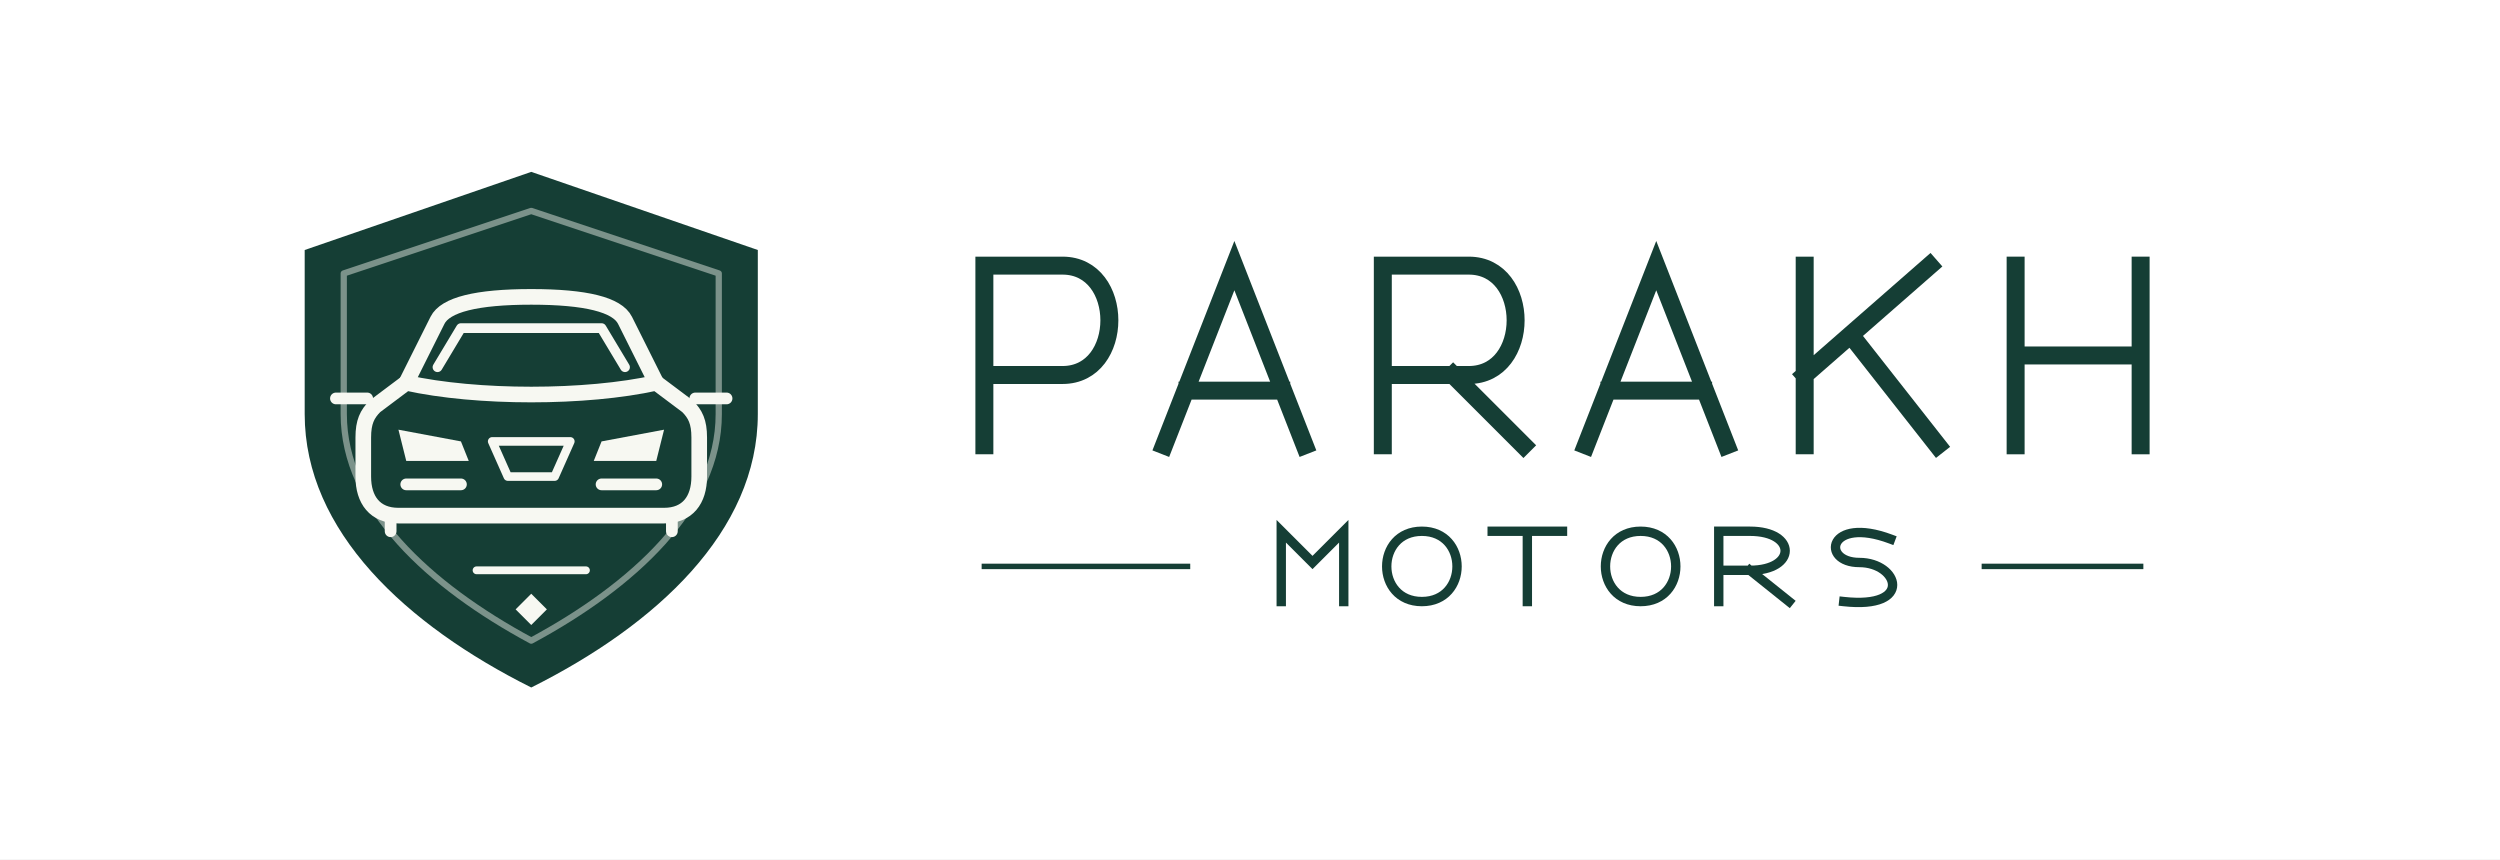
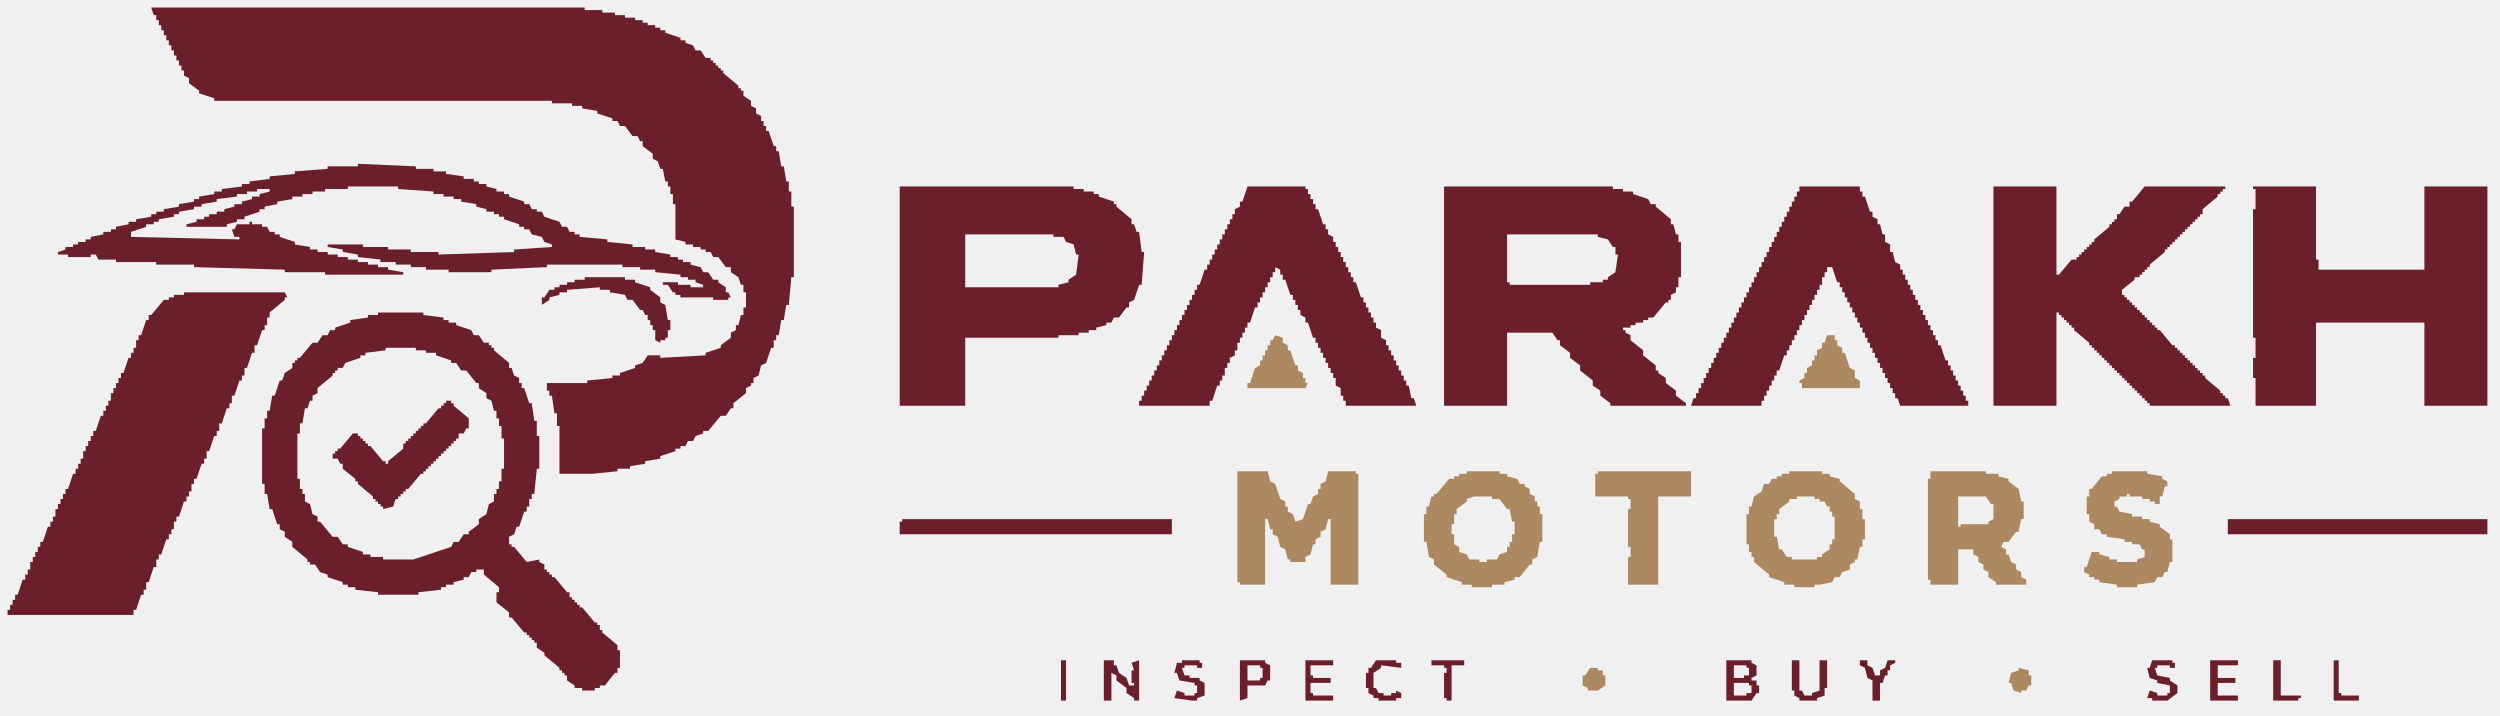
- <svg xmlns="http://www.w3.org/2000/svg" width="960" height="330" viewBox="0 0 320 110" fill="none" role="img" aria-labelledby="logo-title">
-   <rect width="320" height="110" fill="#ffffff" />
-   <g transform="translate(32 19)">
-     <path d="M36 3 65 13V34C65 49 52 61 36 69 20 61 7 49 7 34V13L36 3Z" fill="#153e35" />
-     <path d="M36 8 60 16V34C60 46 49 56 36 63 23 56 12 46 12 34V16L36 8Z" stroke="#f7f8f2" stroke-linecap="round" stroke-linejoin="round" stroke-width="0.8" opacity="0.45" />
-     <g stroke="#f7f8f2" stroke-linecap="round" stroke-linejoin="round" stroke-width="2">
-       <path d="M20 30 24 22C25 20 29 19 36 19S47 20 48 22L52 30" />
-       <path d="M20 30 16 33C15 34 14.5 35 14.5 37V42C14.5 45 16 47 19 47H53C56 47 57.5 45 57.5 42V37C57.5 35 57 34 56 33L52 30M20 30C29 32 43 32 52 30" />
-       <path d="M24 28 27 23H45L48 28" stroke-width="1.25" />
-       <path d="M15 32H11M57 32H61M18 47V49M54 47V49M20 43H27M45 43H52" stroke-width="1.5" />
-     </g>
-     <path d="M19 36 27 37.5 28 40H20L19 36Z" fill="#f7f8f2" />
-     <path d="M53 36 45 37.5 44 40H52L53 36Z" fill="#f7f8f2" />
-     <path d="M31 37.5H41L39 42H33L31 37.5Z" stroke="#f7f8f2" stroke-linecap="round" stroke-linejoin="round" stroke-width="1.1" />
-     <path d="M29 54H43" stroke="#f7f8f2" stroke-linecap="round" stroke-linejoin="round" stroke-width="1" />
-     <path d="M36 57 38 59 36 61 34 59 36 57Z" fill="#f7f8f2" />
-     <g transform="translate(-6 0)" stroke="#153e35" stroke-linecap="square" stroke-linejoin="miter">
-       <path d="M100 38V15H110C118 15 118 29 110 29H100" stroke-width="2.3" />
-       <path d="M123 38 132 15 141 38M126 31H138" stroke-width="2.3" />
-       <path d="M151 38V15H162C170 15 170 29 162 29H151M160 29 169 38" stroke-width="2.3" />
-       <path d="M177 38 186 15 195 38M180 31H192" stroke-width="2.3" />
-       <path d="M205 15V38M221 15 205 29M211 24 222 38" stroke-width="2.3" />
-       <path d="M232 15V38M248 15V38M232 26.5H248" stroke-width="2.3" />
-       <path d="M138 58V49L142 53 146 49V58" stroke-width="1.2" />
-       <path d="M156 49C150 49 150 58 156 58S162 49 156 49Z" stroke-width="1.2" />
-       <path d="M165 49H174M169.5 49V58" stroke-width="1.2" />
-       <path d="M184 49C178 49 178 58 184 58S190 49 184 49Z" stroke-width="1.2" />
-       <path d="M194 58V49H198C204 49 204 54 198 54H194M198 54 203 58" stroke-width="1.2" />
-       <path d="M216 50C208 47 207 53 212 53S219 59 210 58" stroke-width="1.2" />
-       <path d="M100 53.5H126M228 53.5H248" stroke-width="0.7" />
-     </g>
-   </g>
+ <svg xmlns="http://www.w3.org/2000/svg" width="992" height="284" viewBox="0 0 992 284" fill="none" role="img" aria-labelledby="logo-title">
+   <path d="M60 3L232 3L232 4L239 4L239 5L244 5L244 6L248 6L248 7L252 7L252 8L255 8L255 9L257 9L257 10L260 10L260 11L262 11L262 12L264 12L264 13L270 15L270 16L272 16L272 17L275 18L276 20L278 20L280 23L282 23L282 24L283 24L283 25L284 25L284 26L285 26L285 27L286 27L286 28L287 28L287 29L293 34L293 35L294 35L294 36L295 36L295 38L298 40L298 42L300 43L300 45L302 46L302 48L303 48L303 50L304 50L304 52L305 52L307 58L308 58L308 60L309 60L310 66L311 66L312 72L313 72L313 76L314 76L314 82L315 82L315 110L314 110L313 121L312 121L311 127L310 127L309 133L308 133L308 135L307 135L307 138L306 138L304 144L302 145L301 149L299 150L299 152L298 152L298 153L296 154L296 156L291 160L291 162L290 162L288 165L286 165L281 171L279 171L279 172L276 173L275 175L273 175L272 177L270 177L270 178L268 178L268 179L262 181L262 182L256 183L256 184L250 185L250 186L245 186L245 187L235 188L222 188L222 169L221 169L221 164L220 164L219 157L218 157L218 155L217 155L217 152L233 152L233 151L243 150L243 149L246 149L246 148L252 146L252 145L255 144L257 141L262 141L262 142L280 141L280 140L286 138L286 137L290 134L290 132L292 131L292 129L293 129L294 125L295 125L295 122L296 122L296 116L295 116L295 113L294 113L293 110L290 108L290 106L288 106L285 102L283 102L282 100L280 100L280 99L278 99L278 98L275 98L275 97L272 97L272 96L268 95L268 81L267 81L267 77L266 77L266 74L265 74L265 72L264 72L263 67L262 67L261 64L259 63L259 61L255 58L255 56L254 56L253 54L251 54L248 50L246 50L245 48L243 48L243 47L237 45L237 44L231 43L231 42L227 42L227 41L219 41L219 40L85 40L85 39L79 37L79 36L75 33L75 31L73 30L73 28L72 28L72 26L71 26L71 24L70 24L70 22L69 22L69 20L68 20L68 18L67 18L67 16L66 16L66 14L65 14L65 12L64 12L64 10L63 10L63 8L62 8L62 6L61 6ZM142 65L165 66L165 67L172 67L172 68L177 68L177 69L184 70L184 71L188 71L188 72L190 72L190 73L193 73L193 74L197 75L197 76L200 76L200 77L202 77L202 78L208 80L208 81L210 81L211 83L213 83L213 84L215 84L216 86L222 88L223 90L225 90L226 92L228 92L228 93L230 93L230 94L241 95L241 96L251 97L251 98L256 98L256 99L260 99L260 100L266 101L266 102L269 102L269 103L271 103L271 104L274 104L274 105L278 106L279 108L281 108L283 111L285 111L285 112L288 114L288 116L289 116L290 118L289 118L289 119L283 119L283 118L270 118L270 117L268 117L268 116L267 116L265 113L263 113L263 112L269 112L269 113L274 113L274 114L279 114L279 113L276 112L276 111L273 111L273 110L270 110L270 109L260 108L260 107L254 107L254 106L247 106L247 105L217 105L217 106L195 107L195 108L178 108L178 107L169 107L169 106L163 106L163 105L157 105L157 104L151 104L151 103L142 102L142 101L136 100L136 99L130 98L130 97L144 97L144 98L154 98L154 99L163 99L163 100L174 100L174 101L204 100L204 99L219 98L219 97L216 96L215 94L211 93L210 91L208 91L208 90L206 90L206 89L200 87L200 86L198 86L198 85L196 85L196 84L193 84L193 83L189 82L189 81L183 80L183 79L180 79L180 78L176 78L176 77L172 77L172 76L158 75L158 74L138 74L138 75L129 75L129 76L124 76L124 77L120 77L120 78L116 78L116 79L110 80L110 81L105 82L105 83L103 83L103 84L97 86L97 87L94 87L94 88L90 89L90 90L74 90L74 89L78 88L78 87L81 87L81 86L83 86L83 85L86 85L86 84L89 84L89 83L93 82L93 81L96 81L96 80L100 79L100 78L103 78L103 77L107 76L107 75L102 75L102 76L98 76L98 77L94 77L94 78L86 79L86 80L80 81L80 82L77 82L77 83L71 84L71 85L69 85L69 86L63 87L63 88L61 88L61 89L58 89L58 90L52 92L52 94L95 95L95 94L93 94L92 91L93 91L94 89L99 89L99 88L100 88L100 89L104 89L104 90L106 90L107 92L109 92L109 93L111 93L111 94L117 96L117 97L123 98L123 99L126 99L126 100L130 100L130 101L134 101L134 102L138 102L138 103L142 103L142 104L146 104L146 105L150 105L150 106L154 106L154 107L160 108L160 109L129 109L129 108L113 108L113 107L77 106L77 105L62 105L62 104L46 104L46 103L39 103L38 101L36 101L36 102L27 102L27 101L23 101L23 100L26 99L26 98L29 98L29 97L31 97L31 96L34 96L34 95L36 95L36 94L41 93L41 92L44 92L44 91L46 91L46 90L51 89L51 88L54 88L54 87L60 86L60 85L62 85L62 84L65 84L65 83L71 82L71 81L77 80L77 79L79 79L79 78L85 77L85 76L88 76L88 75L96 74L96 73L99 73L99 72L107 71L107 70L117 69L117 68L130 67L130 66L142 66ZM232 110L248 110L248 111L252 111L252 112L258 114L258 115L262 118L262 120L264 121L265 127L266 127L266 131L265 131L265 134L264 134L264 135L262 135L262 136L260 135L260 131L259 131L259 129L258 129L258 127L257 127L257 125L256 125L255 123L254 123L251 119L249 119L248 117L242 116L242 115L238 115L238 114L225 115L225 116L222 116L222 117L218 118L218 119L215 121L215 118L216 118L218 115L220 115L220 114L222 114L222 113L225 113L225 112L228 112L228 111L232 111ZM73 116L113 116L114 118L113 118L113 119L107 124L107 126L106 126L106 129L105 129L105 131L104 131L102 137L101 137L101 140L100 140L98 146L97 146L97 149L96 149L96 151L95 151L93 157L92 157L92 160L91 160L91 162L90 162L88 168L87 168L87 171L86 171L86 173L85 173L83 179L82 179L82 182L81 182L81 184L80 184L78 190L77 190L77 192L76 192L76 195L75 195L75 197L74 197L74 199L73 199L71 205L70 205L70 207L69 207L69 210L68 210L68 212L67 212L67 214L66 214L64 220L63 220L63 222L62 222L62 225L61 225L59 231L58 231L58 234L57 234L57 236L56 236L54 242L53 242L53 244L44 244L3 244L3 242L4 242L4 240L5 240L5 238L6 238L6 236L7 236L9 230L10 230L10 228L11 228L11 226L12 226L12 223L13 223L13 221L14 221L14 219L15 219L15 217L16 217L16 215L17 215L19 209L20 209L20 207L21 207L21 205L22 205L22 202L23 202L23 200L24 200L24 198L25 198L25 196L26 196L26 194L27 194L29 188L30 188L30 186L31 186L31 184L32 184L32 182L33 182L33 179L34 179L34 177L35 177L35 175L36 175L36 173L37 173L37 171L38 171L40 165L41 165L41 163L42 163L42 161L43 161L43 159L44 159L44 156L45 156L45 154L46 154L46 152L47 152L47 150L48 150L48 148L49 148L51 142L52 142L52 140L53 140L53 138L54 138L54 135L55 135L55 133L56 133L58 127L59 127L59 125L60 125L65 119L67 119L67 118L69 118L69 117L73 117ZM150 124L168 124L168 125L176 126L176 127L178 127L178 128L181 128L181 129L187 131L188 133L190 133L192 136L194 136L194 137L195 137L195 138L196 138L196 139L202 144L202 146L203 146L204 149L206 150L206 152L207 152L207 154L208 154L210 160L211 160L212 167L213 167L213 173L214 173L214 186L213 186L212 196L211 196L211 198L210 198L210 201L209 201L209 203L208 203L206 209L205 209L204 212L202 213L202 216L203 216L203 217L204 217L209 223L214 222L214 223L216 224L216 226L217 226L217 227L218 227L218 228L219 228L219 229L220 229L225 235L226 235L226 237L227 237L227 238L228 238L228 239L229 239L229 240L230 240L230 241L231 241L236 247L237 247L237 248L238 248L238 250L239 250L239 251L245 256L245 258L246 258L246 265L245 265L245 267L244 267L240 272L238 272L238 273L236 273L236 274L231 274L231 273L228 273L228 272L225 270L225 268L224 268L224 267L223 267L223 266L222 266L222 265L216 260L216 259L213 257L213 255L212 255L212 254L211 254L211 253L210 253L210 252L209 252L209 251L208 251L203 245L202 245L202 243L197 239L197 235L198 235L198 233L192 228L192 226L189 226L189 227L187 227L186 229L184 229L184 230L180 231L180 232L177 232L177 233L175 233L175 234L166 235L166 236L150 236L150 235L141 234L141 233L138 233L138 232L136 232L136 231L130 229L130 228L127 227L125 224L123 224L123 223L122 223L122 222L116 217L116 215L113 213L113 211L111 210L111 208L110 208L108 202L107 202L106 196L105 196L105 192L104 192L104 170L105 170L105 166L106 166L106 163L107 163L108 157L109 157L111 151L112 151L113 148L116 146L116 144L117 144L117 143L118 143L118 142L119 142L124 136L126 136L128 133L130 133L131 131L133 131L133 130L139 128L139 127L146 126L146 125L150 125ZM154 138L153 138L153 139L145 140L145 141L143 141L143 142L137 144L136 146L134 146L134 147L133 147L133 148L132 148L132 149L126 154L126 156L124 157L124 159L123 159L122 162L121 162L120 168L119 168L119 172L118 172L118 190L119 190L119 194L120 194L120 196L121 196L121 199L123 200L124 204L126 205L126 207L127 207L132 213L134 213L136 216L138 216L138 217L144 219L144 220L147 220L147 221L152 221L152 222L164 222L179 217L180 215L182 215L184 212L186 212L186 211L190 208L190 206L193 204L194 200L196 199L196 196L197 196L197 194L198 194L198 191L199 191L199 186L200 186L200 174L199 174L199 169L198 169L198 166L197 166L197 163L196 163L195 159L193 158L193 156L190 154L190 152L189 152L185 147L183 147L181 144L179 144L179 143L173 141L173 140L169 140L169 139L165 139L165 138ZM177 159L179 159L179 160L180 160L180 161L186 166L186 170L185 170L184 172L182 172L182 174L181 174L181 175L180 175L180 176L179 176L179 177L178 177L178 178L177 178L177 179L176 179L176 180L175 180L175 181L174 181L174 182L173 182L173 183L172 183L172 184L171 184L171 185L170 185L170 186L169 186L169 187L168 187L168 188L167 188L162 194L161 194L161 195L160 195L160 196L159 196L159 197L158 197L158 198L157 198L156 201L152 202L152 201L151 201L151 200L150 200L150 199L149 199L149 198L148 198L148 197L142 192L142 191L141 191L141 190L136 186L136 184L135 184L134 182L132 182L132 180L133 180L133 179L134 179L134 178L135 178L140 172L142 172L142 173L143 173L143 174L144 174L144 175L145 175L145 176L146 176L146 177L147 177L152 183L153 183L153 184L154 184L154 183L160 178L160 176L161 176L161 175L162 175L162 174L163 174L163 173L164 173L164 172L165 172L165 171L166 171L166 170L167 170L167 169L168 169L168 168L169 168L174 162L175 162L175 161L176 161L176 160L177 160Z" fill="#6B1F2A" fill-rule="evenodd" />
+   <path d="M357 74L426 74L426 75L430 75L430 76L434 76L434 77L436 77L436 78L442 80L442 81L443 81L443 82L449 87L449 89L450 89L451 92L452 92L453 100L454 100L453 113L452 113L450 119L448 120L448 122L447 122L444 126L442 126L441 128L439 128L439 129L435 130L435 131L432 131L432 132L428 132L428 133L426 133L420 133L420 134L383 134L383 161L357 161ZM495 74L518 74L518 75L519 75L519 77L520 77L520 79L521 79L521 81L522 81L522 83L523 83L525 89L526 89L526 91L527 91L527 93L529 94L529 96L530 96L530 98L531 98L531 100L532 100L532 102L533 102L533 104L534 104L534 106L535 106L535 108L536 108L536 110L537 110L537 112L538 112L540 118L541 118L541 120L542 120L542 122L543 122L543 124L544 124L544 126L545 126L545 128L546 128L546 130L548 131L548 134L550 135L550 137L551 137L551 139L552 139L552 141L553 141L553 143L554 143L554 145L555 145L555 147L556 147L556 149L557 149L557 151L558 151L558 153L559 153L560 158L561 158L562 161L534 161L534 159L533 159L533 157L532 157L532 154L530 153L530 150L529 150L529 148L528 148L528 146L527 146L527 144L526 144L526 142L525 142L525 140L524 140L524 138L523 138L523 136L522 136L522 134L521 134L519 128L518 128L518 126L516 125L516 123L515 123L515 121L514 121L514 119L513 119L513 117L512 117L511 114L510 111L509 111L509 109L508 109L508 107L506 106L506 108L505 108L505 110L504 110L504 112L503 112L503 114L502 114L502 116L501 116L501 118L500 118L500 120L499 120L499 122L498 122L496 128L495 128L495 130L494 130L494 132L493 132L493 134L492 134L492 136L491 136L491 139L490 139L490 141L488 142L488 144L487 144L487 146L486 146L486 149L485 149L485 151L484 151L484 153L483 153L481 159L480 159L480 161L452 161L452 159L453 159L453 157L454 157L454 155L455 155L455 153L456 153L456 151L457 151L457 149L458 149L458 147L459 147L459 145L460 145L460 143L461 143L461 141L462 141L462 139L463 139L463 137L464 137L464 135L465 135L465 133L466 133L466 131L467 131L467 129L468 129L468 127L469 127L469 125L470 125L470 123L471 123L471 121L472 121L472 119L473 119L473 117L474 117L474 115L475 115L475 113L476 113L478 107L479 107L479 105L480 105L480 103L481 103L481 101L482 101L482 99L483 99L483 97L484 97L484 95L485 95L485 93L486 93L486 91L487 91L487 89L488 89L488 87L489 87L489 85L490 85L490 83L492 82L492 80L493 80ZM573 74L640 74L640 75L644 75L644 76L648 76L648 77L654 79L655 81L657 81L657 82L663 87L663 89L664 89L665 93L666 93L666 96L667 96L667 110L666 110L666 114L665 114L665 116L663 117L663 119L662 119L662 120L661 120L656 126L654 126L654 127L652 127L652 128L649 128L649 129L647 129L647 130L644 130L644 131L645 131L645 132L647 133L647 135L652 139L652 141L657 145L657 147L658 147L658 148L661 150L661 152L665 155L665 157L669 160L669 161L663 161L639 161L639 160L635 157L635 155L632 153L632 151L627 147L627 145L623 142L623 140L619 137L619 135L618 135L616 132L598 132L598 161L573 161ZM714 74L738 74L738 76L739 76L739 78L740 78L742 84L743 84L743 86L745 87L745 89L746 89L747 93L748 93L748 96L750 97L750 100L751 100L752 104L754 105L754 107L755 107L755 109L756 109L756 111L757 111L757 113L758 113L758 115L759 115L759 117L760 117L760 119L761 119L761 121L762 121L762 123L763 123L763 125L764 125L764 127L765 127L765 129L766 129L766 131L767 131L767 133L768 133L768 135L769 135L769 137L770 137L772 143L773 143L773 145L774 145L774 147L775 147L775 149L776 149L776 151L777 151L777 153L778 153L778 155L779 155L779 157L780 157L780 159L781 159L781 161L754 161L753 158L752 158L752 156L751 156L751 154L750 154L750 152L749 152L749 150L748 150L748 148L747 148L747 146L746 146L746 144L745 144L745 142L744 142L744 140L743 140L743 138L742 138L742 136L741 136L741 134L740 134L740 132L739 132L739 130L738 130L738 128L737 128L737 126L736 126L736 124L735 124L735 122L734 122L734 120L733 120L733 118L732 118L732 116L731 116L731 114L730 114L730 112L729 112L727 106L725 106L725 108L724 108L724 110L723 110L723 113L722 113L722 115L721 115L721 117L720 117L720 119L719 119L719 121L718 121L718 123L717 123L717 125L716 125L716 127L715 127L715 129L714 129L714 131L713 131L713 133L712 133L712 135L711 135L711 137L710 137L710 139L709 139L709 141L708 141L706 147L705 147L705 149L704 149L704 151L703 151L703 153L702 153L702 155L701 155L701 157L700 157L700 159L699 159L699 161L671 161L672 158L673 158L673 156L674 156L674 154L675 154L675 152L676 152L676 150L677 150L677 148L678 148L678 146L679 146L679 144L680 144L680 142L681 142L681 140L682 140L682 138L683 138L683 136L684 136L684 134L685 134L685 132L686 132L686 130L687 130L687 128L688 128L688 126L689 126L689 124L690 124L690 122L691 122L691 120L692 120L692 118L693 118L693 116L694 116L694 114L695 114L695 112L696 112L696 110L697 110L697 108L698 108L698 106L699 106L699 104L700 104L700 102L701 102L701 100L702 100L702 98L703 98L703 96L704 96L704 94L705 94L705 92L706 92L706 90L707 90L707 88L708 88L708 86L709 86L709 84L710 84L710 82L711 82L711 80L712 80L712 78L713 78L713 76L714 76ZM791 74L816 74L816 109L817 109L822 103L824 103L824 102L825 102L825 101L826 101L826 100L827 100L827 99L828 99L828 98L829 98L829 97L830 97L830 96L831 96L831 95L837 90L837 89L838 89L838 88L839 88L839 87L840 87L840 85L841 85L843 82L845 82L845 80L846 80L851 74L883 74L883 75L882 75L882 76L881 76L881 77L880 77L880 78L874 83L874 85L873 85L873 86L872 86L872 87L871 87L871 88L870 88L870 89L869 89L869 90L868 90L868 91L867 91L867 92L866 92L866 93L865 93L865 94L864 94L864 95L863 95L863 96L862 96L862 97L861 97L861 98L860 98L860 99L859 99L859 100L853 105L853 106L852 106L852 107L851 107L851 108L850 108L850 109L849 109L849 110L847 110L847 111L842 115L842 117L843 117L843 118L844 118L844 119L845 119L845 120L846 120L846 121L847 121L847 122L848 122L848 123L849 123L849 124L850 124L850 125L851 125L851 126L852 126L852 127L853 127L853 128L854 128L854 129L855 129L855 130L856 130L856 131L857 131L862 137L863 137L863 138L864 138L864 139L865 139L865 140L866 140L866 141L867 141L867 142L868 142L868 143L869 143L869 144L870 144L870 145L871 145L871 146L872 146L872 147L873 147L873 148L874 148L874 149L875 149L875 150L881 155L881 156L882 156L882 157L883 157L883 158L884 158L885 161L853 161L853 160L852 160L852 159L851 159L851 158L850 158L850 157L849 157L849 156L848 156L848 155L847 155L847 154L846 154L846 153L845 153L845 152L844 152L844 151L843 151L843 150L842 150L842 149L841 149L841 148L840 148L840 147L839 147L839 146L838 146L838 145L837 145L837 144L836 144L836 143L835 143L835 142L834 142L834 141L833 141L833 140L832 140L832 139L831 139L831 138L830 138L830 137L829 137L829 136L823 131L823 130L822 130L822 129L821 129L821 128L820 128L820 127L819 127L819 126L818 126L818 125L817 125L817 124L816 124L816 161L791 161ZM894 74L919 74L919 103L920 103L920 107L962 107L962 74L987 74L987 161L985 161L962 161L962 128L919 128L919 161L895 161L895 150L894 150L894 142L895 142L895 134L894 134L894 83L895 83L895 75L894 75ZM384 93L383 93L383 114L420 114L420 113L424 112L424 111L427 109L428 101L427 101L426 97L423 96L422 94L418 94L418 93ZM599 93L598 93L598 112L599 112L599 113L631 113L631 112L636 112L636 111L638 111L638 110L641 108L642 101L641 101L641 98L640 98L638 95L634 94L634 93ZM358 206L465 206L465 212L464 212L357 212L357 207L358 207ZM884 206L987 206L987 212L884 212ZM421 262L423 262L423 278L421 278ZM438 262L442 262L442 264L443 264L444 267L447 269L448 272L450 272L450 271L449 271L449 266L450 266L449 263L452 262L452 277L452 278L450 278L450 277L447 275L447 273L443 270L443 268L441 267L441 278L438 278ZM469 262L476 262L476 263L477 263L477 265L475 265L475 264L470 264L470 265L469 265L470 268L472 268L472 269L476 269L476 270L478 271L478 276L475 277L475 278L473 278L466 277L467 274L470 275L470 276L474 276L474 275L475 275L475 272L474 272L474 271L468 270L467 267L466 267L467 263L469 263ZM492 262L502 262L502 263L504 264L504 270L503 270L502 272L498 272L495 272L495 277L492 278ZM518 262L529 262L529 264L520 264L520 268L521 268L521 269L528 269L528 271L521 271L520 271L520 275L521 275L521 276L529 276L529 278L518 278ZM546 262L554 262L554 263L556 263L556 265L548 264L548 265L545 267L545 273L546 273L547 275L549 275L549 276L552 276L552 275L554 275L554 274L556 275L556 277L554 277L554 278L547 278L547 277L545 277L545 276L543 275L543 273L542 273L542 267L543 267L543 265L544 265ZM568 262L581 262L581 264L576 264L576 274L576 278L574 278L574 277L573 277L573 267L574 267L574 265L573 265L573 264L568 264ZM685 262L695 262L695 263L697 264L697 268L695 269L695 270L697 270L697 272L698 272L698 275L697 275L695 278L685 278ZM711 262L714 262L714 274L715 274L716 276L719 276L719 275L722 274L722 262L725 262L725 264L725 273L724 273L724 276L721 277L721 278L714 278L714 277L712 276L712 274L711 274ZM738 262L741 262L741 264L743 265L744 268L746 268L746 266L748 265L749 262L752 262L752 263L750 264L750 266L749 266L749 268L748 268L747 271L746 271L746 278L743 278L743 270L741 269L740 265L738 264ZM854 262L862 262L862 263L863 263L863 265L861 265L861 264L856 264L856 265L855 265L856 268L861 269L861 270L864 272L864 275L860 278L854 278L854 277L852 277L853 274L856 275L856 276L860 276L860 275L861 275L861 272L856 271L856 270L853 269L852 265L853 265ZM877 262L888 262L888 264L880 264L880 269L887 269L887 271L880 271L880 276L888 276L888 278L877 278ZM902 262L905 262L905 276L913 276L913 277L912 277L912 278L902 278ZM926 262L928 262L928 275L929 275L929 276L936 276L936 278L926 278ZM496 264L495 264L495 270L500 270L500 269L501 269L501 265L500 265L500 264ZM689 264L688 264L688 269L692 269L692 268L694 268L694 265L693 265L693 264ZM689 271L688 271L688 276L693 276L693 275L695 275L695 272L694 272L694 271Z" fill="#6B1F2A" fill-rule="evenodd" />
+   <path d="M506 133L509 134L509 136L511 137L511 139L512 139L514 145L515 145L515 147L517 148L517 150L518 150L518 152L519 152L518 154L508 154L495 154L495 152L496 152L498 146L500 145L500 143L501 143L501 141L502 141L502 139L503 139L503 137L504 137L504 135L505 135ZM725 133L728 133L728 135L729 135L729 137L731 138L731 140L732 140L734 146L736 147L736 150L738 151L738 154L727 154L715 154L715 152L714 152L714 151L716 150L716 148L717 148L717 146L719 145L719 143L720 143L720 141L721 141L721 139L723 138L723 136L724 136ZM491 187L503 187L504 191L506 192L508 198L510 199L510 201L511 201L511 203L513 204L514 207L517 206L519 200L520 200L521 197L523 196L523 194L524 194L524 192L526 191L527 187L538 187L538 188L539 188L539 232L528 232L528 220L528 206L527 206L526 210L524 211L524 213L522 214L522 216L521 216L520 220L518 221L518 223L512 223L512 222L511 222L510 218L508 217L507 213L505 212L505 210L504 210L503 206L502 206L502 232L492 232L492 231L491 231ZM582 187L595 187L595 188L598 188L598 189L602 190L603 192L605 192L605 193L607 194L607 196L609 197L609 199L610 199L610 201L611 201L611 204L612 204L612 215L611 215L610 221L608 222L608 224L607 224L603 229L601 229L601 230L597 231L597 232L594 232L592 232L592 233L584 233L584 232L580 232L580 231L574 229L574 228L569 224L569 222L567 221L566 215L565 215L565 204L566 204L566 201L567 201L568 197L569 197L569 196L570 196L575 190L577 190L577 189L579 189L579 188L582 188ZM634 187L671 187L671 197L658 197L658 222L658 232L646 232L646 221L647 221L647 217L646 217L646 202L647 202L647 198L646 198L646 197L633 197L633 188L634 188ZM710 187L723 187L723 188L726 188L726 189L730 190L730 191L736 196L736 198L738 199L738 202L739 202L739 206L740 206L740 214L739 214L739 217L738 217L737 222L736 222L736 223L734 224L734 226L731 227L730 229L728 229L727 231L722 232L720 232L720 233L712 233L712 232L708 232L708 231L702 229L702 228L696 223L696 221L695 221L695 219L694 219L694 216L693 216L693 204L694 204L694 201L695 201L696 197L699 195L700 192L702 192L703 190L705 190L705 189L707 189L707 188L710 188ZM766 187L788 187L788 188L793 188L793 189L797 190L797 191L801 194L802 199L803 199L803 206L802 206L801 211L800 211L797 215L795 215L794 217L796 218L796 220L797 220L798 223L800 224L800 226L802 227L802 229L804 230L804 232L798 232L792 232L792 231L789 229L789 227L787 226L787 224L785 223L785 221L783 220L783 218L777 218L777 232L766 232L766 230L765 230L765 190L766 190ZM838 187L852 187L852 188L858 189L858 190L860 191L860 193L859 193L858 197L857 197L857 200L855 200L855 199L853 199L853 198L850 198L850 197L845 197L845 196L844 196L844 197L841 197L841 198L839 199L839 201L840 201L841 203L846 204L846 205L850 205L850 206L853 206L853 207L857 208L857 209L861 212L861 214L862 214L862 223L861 223L860 227L859 227L858 229L856 229L855 231L848 232L848 233L840 233L840 232L833 231L833 230L831 230L831 229L829 229L829 228L827 227L827 225L828 225L830 219L833 219L833 220L837 221L837 222L840 222L840 223L848 223L848 222L851 221L851 218L850 218L849 216L846 216L846 215L843 215L843 214L836 213L836 212L834 212L833 210L831 210L831 208L829 207L829 204L828 204L828 197L829 197L829 194L830 194L834 189L836 189L836 188L838 188ZM585 197L582 198L582 199L578 202L578 204L577 204L577 208L576 208L576 212L577 212L577 216L579 217L579 219L582 220L583 222L587 222L587 223L590 223L590 222L591 222L594 222L595 220L598 219L598 217L599 217L599 215L600 215L600 212L601 212L601 207L600 207L599 202L598 202L595 198L592 198L592 197ZM714 197L713 197L713 198L710 198L710 199L706 202L706 204L705 204L705 206L704 206L704 213L705 213L706 218L707 218L709 221L711 221L711 222L718 222L721 222L721 221L723 221L723 220L726 218L726 216L727 216L727 214L728 214L728 205L727 205L727 203L726 203L726 201L725 201L724 199L722 199L722 198L720 198L720 197ZM778 197L777 197L777 209L778 209L778 208L789 208L789 207L791 206L791 200L790 200L788 197ZM631 265L634 265L634 266L636 266L636 268L637 268L637 272L634 274L630 274L630 273L628 272L628 268L629 268ZM801 265L805 266L805 268L806 268L806 272L805 272L804 274L802 274L802 275L799 274L798 271L797 271L798 267L801 266Z" fill="#AC8960" fill-rule="evenodd" />
</svg>
